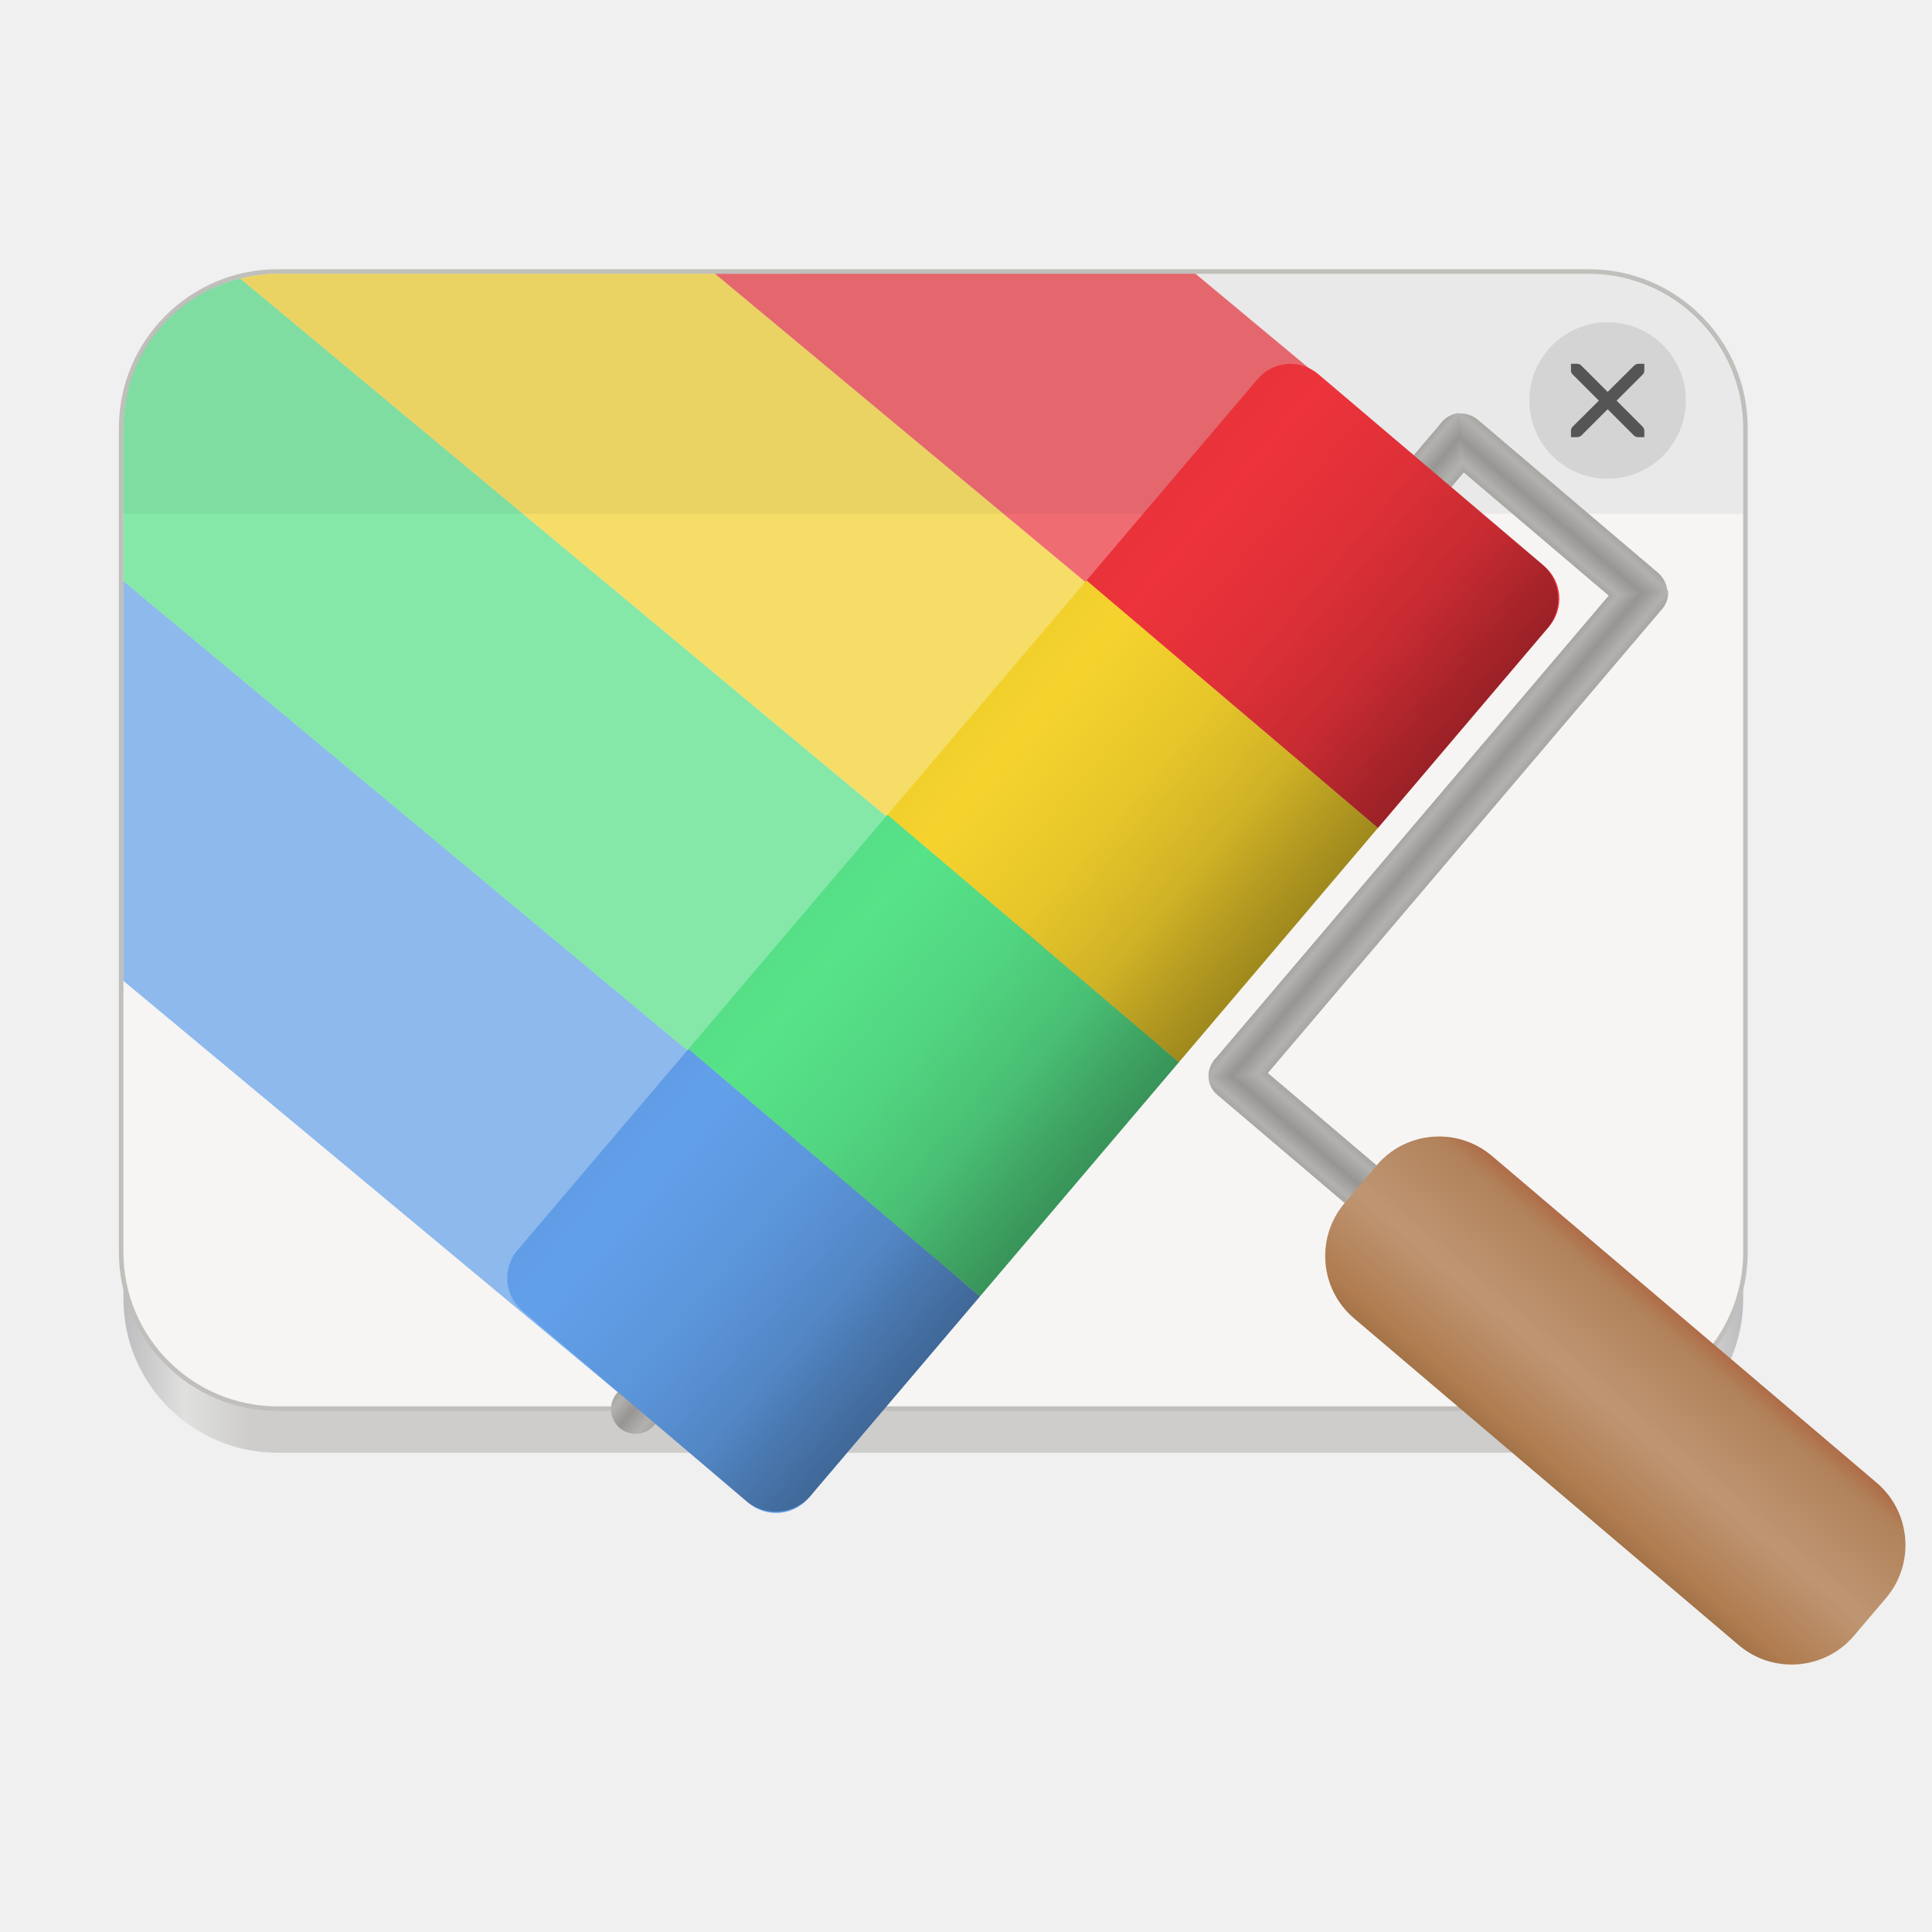
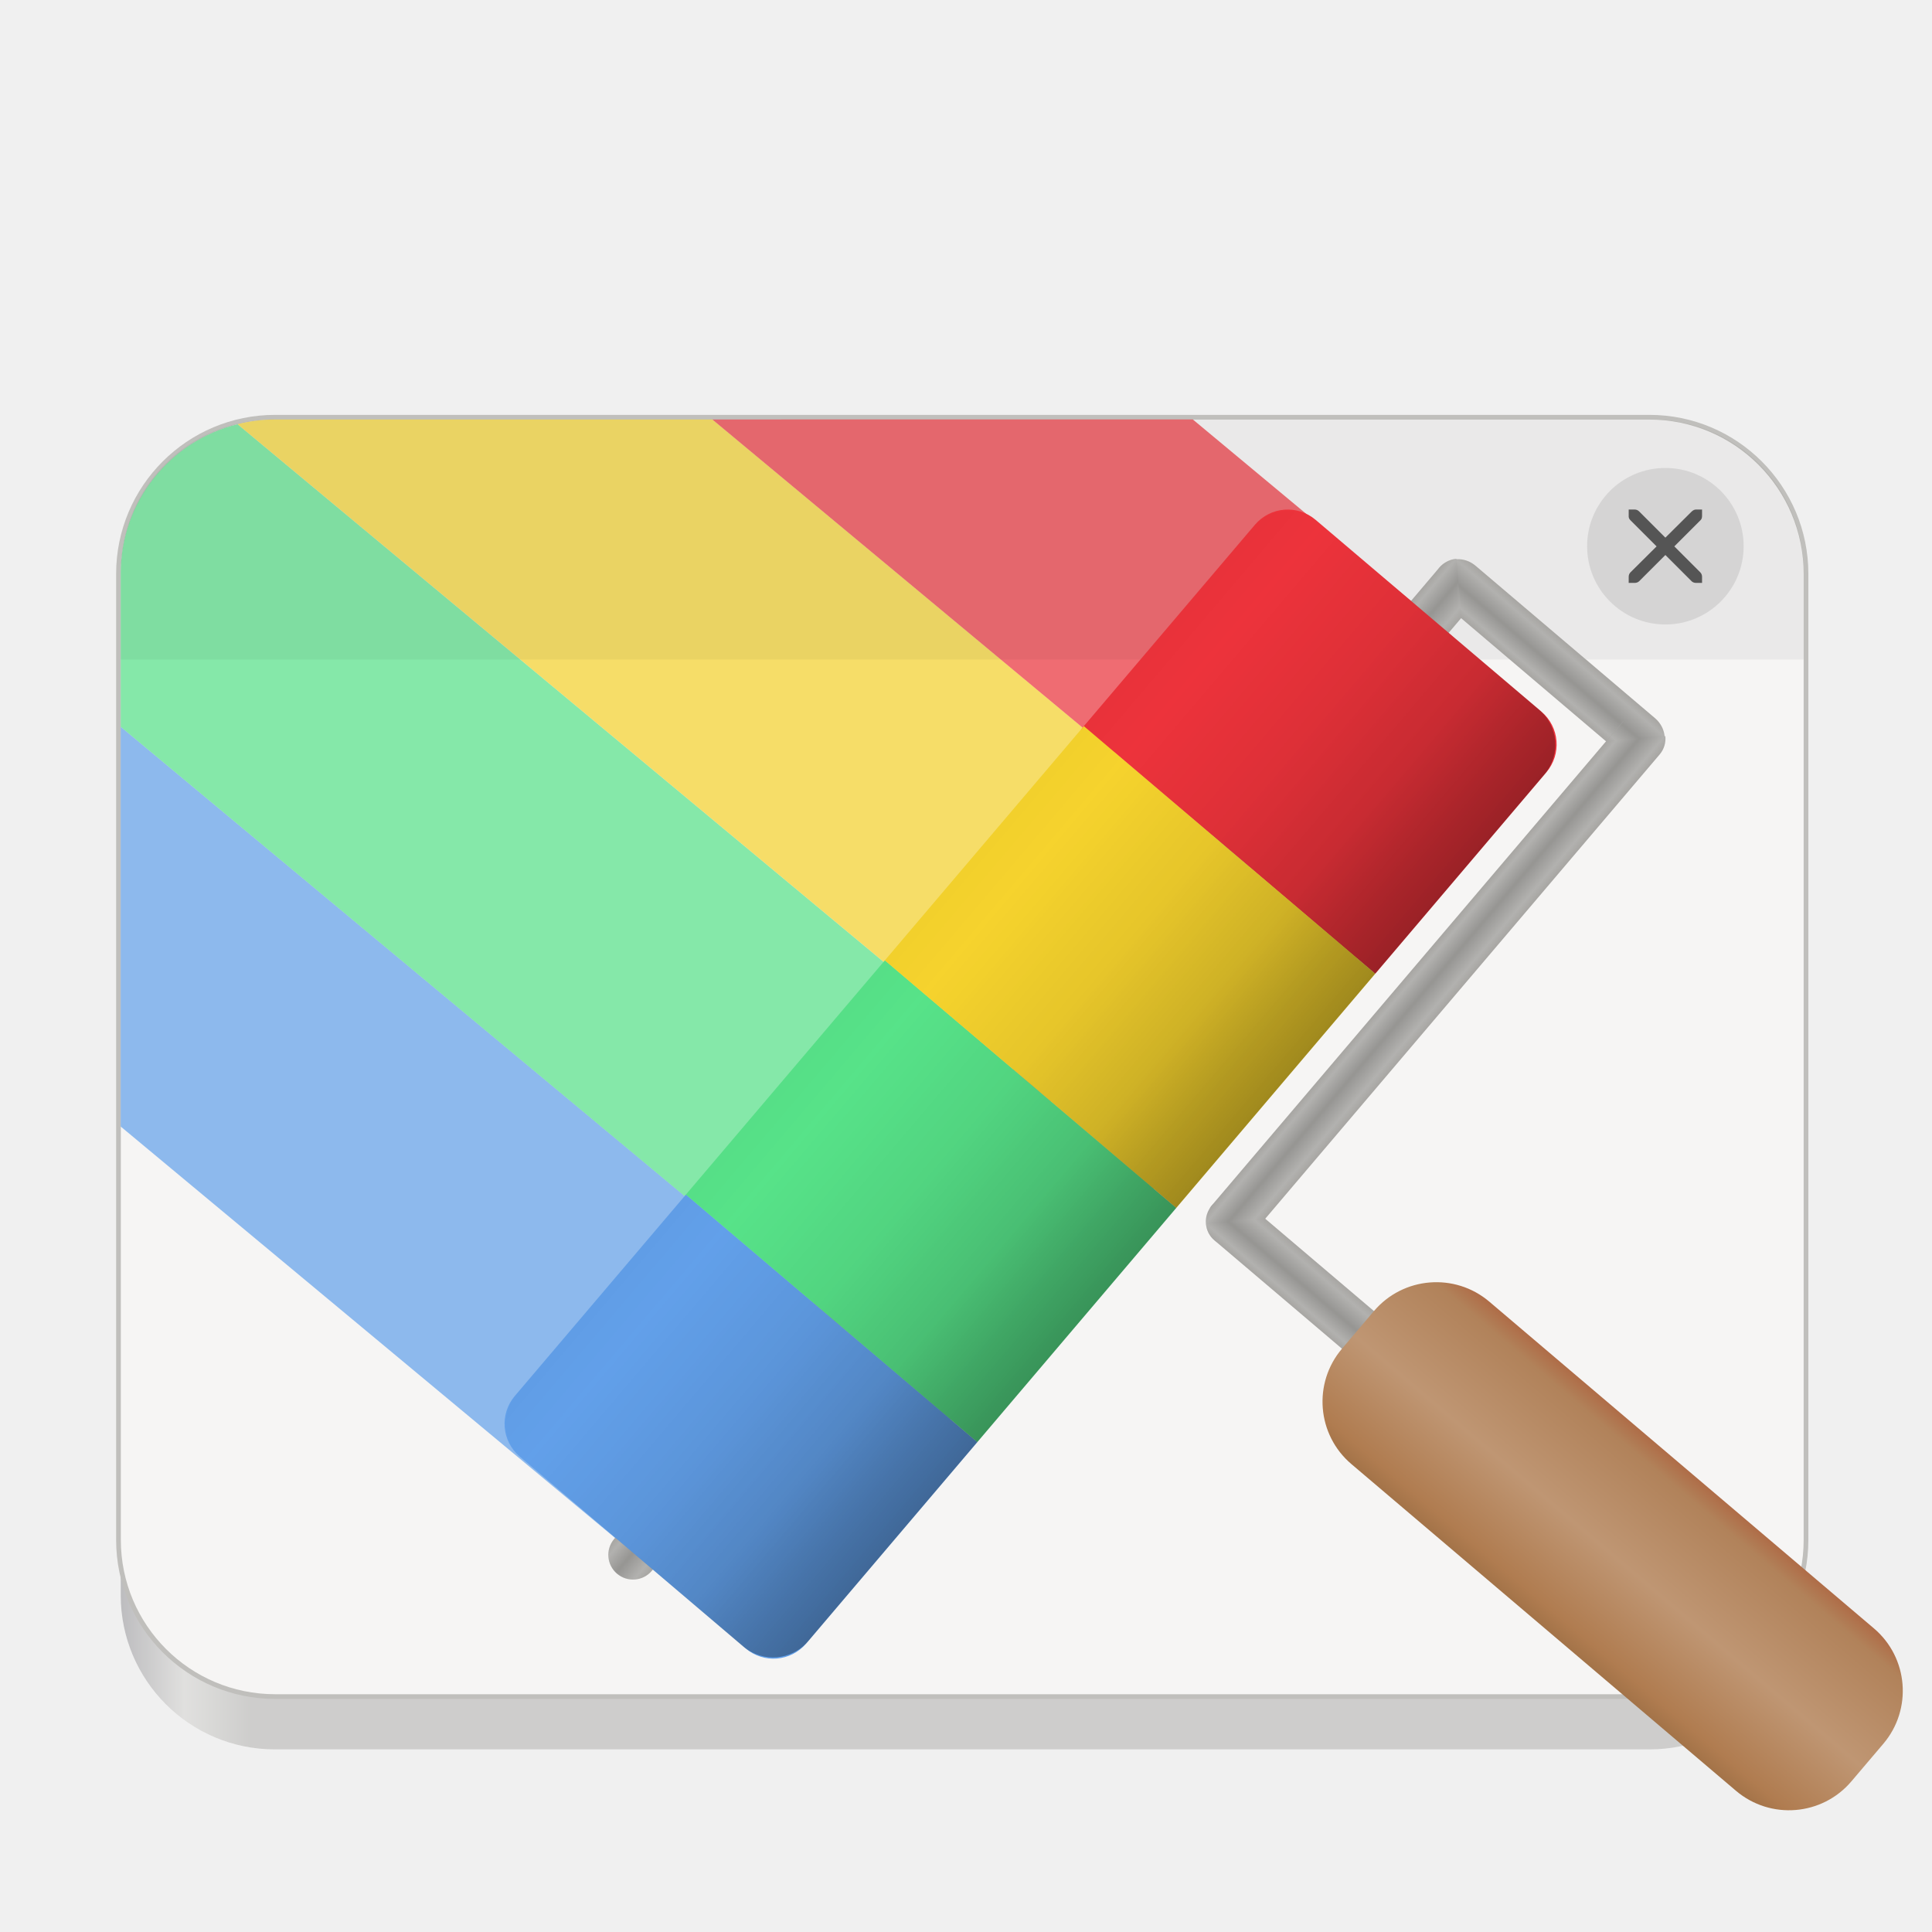
<svg xmlns="http://www.w3.org/2000/svg" xmlns:xlink="http://www.w3.org/1999/xlink" width="33.867mm" height="33.867mm" viewBox="0 0 33.867 33.867" version="1.1" id="svg5358">
  <defs id="defs5355">
-     <linearGradient xlink:href="#linearGradient1073" id="linearGradient2822" gradientUnits="userSpaceOnUse" gradientTransform="matrix(0.06338022,0,0,0.06798292,80.49656,204.7108)" x1="88.596" y1="-449.394" x2="536.596" y2="-449.394" />
+     <linearGradient xlink:href="#linearGradient1073" id="linearGradient2822" gradientUnits="userSpaceOnUse" gradientTransform="matrix(0.06585368,0,0,0.06798292,80.23102,209.9108)" x1="88.596" y1="-449.394" x2="536.596" y2="-449.394" />
    <linearGradient id="linearGradient1073">
      <stop style="stop-color:#77767b;stop-opacity:1" offset="0" id="stop1060" />
      <stop id="stop1062" offset="0.038" style="stop-color:#c0bfbc;stop-opacity:1" />
      <stop style="stop-color:#9a9996;stop-opacity:1" offset="0.077" id="stop1064" />
      <stop id="stop1067" offset="0.923" style="stop-color:#9a9996;stop-opacity:1" />
      <stop style="stop-color:#c0bfbc;stop-opacity:1" offset="0.962" id="stop1069" />
      <stop style="stop-color:#77767b;stop-opacity:1" offset="1" id="stop1071" />
    </linearGradient>
-     <linearGradient xlink:href="#linearGradient7165" id="linearGradient2816" gradientUnits="userSpaceOnUse" gradientTransform="matrix(0.1636575,-0.1854091,0.7648771,0.6365432,81.54113,223.9351)" x1="235.9" y1="-47.914" x2="235.9" y2="-20.8" />
+     <linearGradient xlink:href="#linearGradient7165" id="linearGradient2816" gradientUnits="userSpaceOnUse" gradientTransform="matrix(0.1636575,-0.1854091,0.7648771,0.6365432,81.49473,226.4894)" x1="235.9" y1="-47.914" x2="235.9" y2="-20.8" />
    <linearGradient id="linearGradient7165">
      <stop style="stop-color:#f6d32d;stop-opacity:1;" offset="0" id="stop7161" />
      <stop style="stop-color:#f6d32d;stop-opacity:1;" offset="1" id="stop7163" />
    </linearGradient>
-     <linearGradient xlink:href="#linearGradient2125" id="linearGradient2794" gradientUnits="userSpaceOnUse" gradientTransform="matrix(0.934279,0,0,0.934279,-79.7859,223.9751)" x1="236.163" y1="-15.941" x2="239.662" y2="-15.941" />
+     <linearGradient xlink:href="#linearGradient2125" id="linearGradient1936" gradientUnits="userSpaceOnUse" gradientTransform="matrix(0.934279,0,0,0.934279,-79.7859,223.9751)" x1="236.163" y1="-15.941" x2="239.662" y2="-15.941" />
    <linearGradient id="linearGradient2125">
      <stop id="stop2113" offset="0" style="stop-color:#d5d3cf;stop-opacity:1" />
      <stop style="stop-color:#e3e2df;stop-opacity:1" offset="0.142" id="stop2115" />
      <stop style="stop-color:#c0bfbc;stop-opacity:1" offset="0.462" id="stop2117" />
      <stop style="stop-color:#c0bfbc;stop-opacity:1" offset="0.482" id="stop2119" />
      <stop style="stop-color:#e3e2df;stop-opacity:1" offset="0.838" id="stop2121" />
      <stop id="stop2123" offset="1" style="stop-color:#d5d3cf;stop-opacity:1" />
    </linearGradient>
-     <linearGradient xlink:href="#linearGradient2125" id="linearGradient2796" gradientUnits="userSpaceOnUse" gradientTransform="matrix(0.6122859,0.7056792,-0.7056792,0.6122859,77.02667,-94.34664)" x1="236.163" y1="-15.941" x2="239.662" y2="-15.941" />
-     <linearGradient xlink:href="#linearGradient2125" id="linearGradient2798" gradientUnits="userSpaceOnUse" gradientTransform="matrix(0.6122859,0.7056792,-0.7056792,0.6122859,119.4977,-110.1874)" x1="236.163" y1="-15.941" x2="239.662" y2="-15.941" />
-     <linearGradient xlink:href="#linearGradient2125" id="linearGradient2800" gradientUnits="userSpaceOnUse" gradientTransform="matrix(0.7056792,-0.6122859,0.6122859,0.7056792,65.62997,261.4641)" x1="236.163" y1="-15.941" x2="239.662" y2="-15.941" />
-     <linearGradient xlink:href="#linearGradient7165" id="linearGradient2808" gradientUnits="userSpaceOnUse" gradientTransform="matrix(0.2471946,0,0,0.2471946,-118.0943,193.1958)" x1="235.9" y1="-47.914" x2="235.9" y2="-20.8" />
-     <linearGradient xlink:href="#linearGradient2183" id="linearGradient2810" gradientUnits="userSpaceOnUse" gradientTransform="matrix(0.2471946,0,0,0.2471946,-118.0943,193.1958)" x1="279.485" y1="-20.8" x2="279.485" y2="-47.914" />
+     <linearGradient xlink:href="#linearGradient2125" id="linearGradient1938" gradientUnits="userSpaceOnUse" gradientTransform="matrix(0.6122859,0.7056792,-0.7056792,0.6122859,77.02667,-94.34664)" x1="236.163" y1="-15.941" x2="239.662" y2="-15.941" />
+     <linearGradient xlink:href="#linearGradient2125" id="linearGradient1940" gradientUnits="userSpaceOnUse" gradientTransform="matrix(0.6122859,0.7056792,-0.7056792,0.6122859,119.4977,-110.1874)" x1="236.163" y1="-15.941" x2="239.662" y2="-15.941" />
+     <linearGradient xlink:href="#linearGradient2125" id="linearGradient1942" gradientUnits="userSpaceOnUse" gradientTransform="matrix(0.7056792,-0.6122859,0.6122859,0.7056792,65.62997,261.4641)" x1="236.163" y1="-15.941" x2="239.662" y2="-15.941" />
+     <linearGradient xlink:href="#linearGradient7165" id="linearGradient2808" gradientUnits="userSpaceOnUse" gradientTransform="matrix(0.2471946,0,0,0.2471946,-120.071,194.8141)" x1="235.9" y1="-47.914" x2="235.9" y2="-20.8" />
+     <linearGradient xlink:href="#linearGradient2183" id="linearGradient2810" gradientUnits="userSpaceOnUse" gradientTransform="matrix(0.2471946,0,0,0.2471946,-120.071,194.8141)" x1="279.485" y1="-20.8" x2="279.485" y2="-47.914" />
    <linearGradient id="linearGradient2183">
      <stop style="stop-color:#000000;stop-opacity:0.625;" offset="0" id="stop2173" />
      <stop style="stop-color:#000000;stop-opacity:0.478;" offset="0.133" id="stop2175" />
      <stop style="stop-color:#000000;stop-opacity:0.282;" offset="0.291" id="stop2177" />
      <stop style="stop-color:#000000;stop-opacity:0.118;" offset="0.542" id="stop2179" />
      <stop style="stop-color:#000000;stop-opacity:0;" offset="0.864" id="stop2181" />
      <stop style="stop-color:#000000;stop-opacity:0.031;" offset="1" id="stop2185" />
    </linearGradient>
-     <linearGradient xlink:href="#linearGradient2303" id="linearGradient2812" gradientUnits="userSpaceOnUse" gradientTransform="matrix(0.2645833,0,0,0.2645833,-85.93801,131.4224)" x1="93.438" y1="250.588" x2="107.553" y2="250.588" />
-     <linearGradient id="linearGradient2303">
-       <stop style="stop-color:#a37348;stop-opacity:1;" offset="0" id="stop2299" />
-       <stop style="stop-color:#b07c50;stop-opacity:1;" offset="0.086" id="stop2309" />
-       <stop style="stop-color:#bf9673;stop-opacity:1;" offset="0.467" id="stop2307" />
-       <stop style="stop-color:#b1825a;stop-opacity:1;" offset="0.904" id="stop2311" />
-       <stop style="stop-color:#af6c47;stop-opacity:1;" offset="1" id="stop2301" />
+     <linearGradient xlink:href="#linearGradient2303-3" id="linearGradient2812" gradientUnits="userSpaceOnUse" gradientTransform="matrix(0.2645833,0,0,0.2645833,-87.91469,133.0407)" x1="93.438" y1="250.588" x2="107.553" y2="250.588" />
+     <linearGradient id="linearGradient2303-3">
+       <stop style="stop-color:#a37348;stop-opacity:1;" offset="0" id="stop2299-0" />
+       <stop style="stop-color:#b07c50;stop-opacity:1;" offset="0.086" id="stop2309-7" />
+       <stop style="stop-color:#bf9673;stop-opacity:1;" offset="0.467" id="stop2307-8" />
+       <stop style="stop-color:#b1825a;stop-opacity:1;" offset="0.904" id="stop2311-6" />
+       <stop style="stop-color:#af6c47;stop-opacity:1;" offset="1" id="stop2301-8" />
    </linearGradient>
  </defs>
  <g id="layer1" transform="translate(-83.9488,-148.6941)">
-     <rect style="fill:#ffffff;fill-opacity:1;stroke:#deddda;stroke-width:0;stroke-linecap:round;stroke-linejoin:round;stroke-dasharray:none;stroke-dashoffset:34.5;paint-order:markers stroke fill" id="rect2748" width="28.394" height="19.854" x="86.112" y="154.305" ry="2.705" rx="2.705" />
-     <rect style="display:inline;opacity:0.488;fill:url(#linearGradient2822);fill-opacity:1;stroke:none;stroke-width:0.059;stroke-linecap:butt;stroke-linejoin:miter;stroke-miterlimit:4;stroke-dasharray:none;stroke-dashoffset:0;stroke-opacity:1;marker:none;marker-start:none;marker-mid:none;marker-end:none;paint-order:normal;enable-background:new" id="rect2750" width="28.394" height="20.667" x="86.112" y="153.493" rx="2.702" ry="2.702" />
-     <rect style="fill:#f6f5f4;fill-opacity:1;stroke:#c0bfbc;stroke-width:0.159;stroke-linecap:round;stroke-linejoin:round;stroke-dasharray:none;stroke-dashoffset:34.5;stroke-opacity:1;paint-order:markers stroke fill" id="rect2752" width="28.394" height="19.854" x="86.112" y="153.493" ry="2.705" rx="2.705" />
-     <path id="path2754" style="opacity:0.704;fill:#62a0ea;stroke:#000000;stroke-width:0;stroke-linecap:round;stroke-linejoin:round;stroke-dashoffset:34.5;paint-order:markers stroke fill" d="m 86.112,158.88 v 7.008 l 8.659,7.206 c 0.107,0.089 0.213,0.17 0.319,0.252 h 3.509 l 2.074,-2.35 z" />
-     <path id="path2756" style="opacity:0.704;fill:#57e389;fill-opacity:1;stroke:#000000;stroke-width:0;stroke-linecap:round;stroke-linejoin:round;stroke-dashoffset:34.5;paint-order:markers stroke fill" d="m 88.16,153.576 c -1.178,0.292 -2.048,1.35 -2.048,2.622 l 2e-6,2.683 14.56,12.117 3.566,-4.041 z" />
-     <path id="path2758" style="opacity:0.704;fill:url(#linearGradient2816);fill-opacity:1;stroke:#000000;stroke-width:0;stroke-linecap:round;stroke-linejoin:round;stroke-dashoffset:34.5;paint-order:markers stroke fill" d="m 88.816,153.493 c -0.227,0 -0.446,0.03 -0.657,0.083 l 16.079,13.381 3.567,-4.041 -11.323,-9.423 z" />
-     <path id="path2760" style="opacity:0.704;fill:#ed333b;stroke:#000000;stroke-width:0;stroke-linecap:round;stroke-linejoin:round;stroke-dashoffset:34.5;paint-order:markers stroke fill" d="m 96.482,153.493 11.323,9.423 3.067,-3.475 c 0.277,-0.314 -0.542,-1.432 -1.835,-2.509 l -4.133,-3.44 z" />
-     <path id="path2762" style="opacity:0.048;fill:#000000;fill-opacity:1;stroke:#000000;stroke-width:0;stroke-linecap:round;stroke-linejoin:round;stroke-dasharray:none;stroke-dashoffset:34.5;paint-order:markers stroke fill" d="m 88.78,153.493 c -1.478,0 -2.668,1.19 -2.668,2.668 v 1.54 h 28.394 v -1.54 c 0,-1.478 -1.19,-2.668 -2.668,-2.668 z" />
-     <circle style="opacity:0.189;fill:#7c7c7c;fill-opacity:1;stroke:#deddda;stroke-width:0;stroke-linecap:round;stroke-linejoin:round;stroke-dasharray:none;stroke-dashoffset:34.5;paint-order:markers stroke fill" id="circle2764" cx="112.13" cy="155.715" r="1.372" />
-     <path d="m 111.487,155.071 h 0.107 0.003 c 0.027,0.001 0.055,0.014 0.074,0.034 l 0.459,0.459 0.462,-0.459 c 0.029,-0.025 0.048,-0.033 0.074,-0.034 h 0.107 v 0.107 c 0,0.031 -0.004,0.059 -0.027,0.08 l -0.459,0.459 0.456,0.456 c 0.02,0.02 0.03,0.049 0.03,0.077 v 0.107 h -0.107 c -0.029,0 -0.057,-0.01 -0.077,-0.03 l -0.459,-0.459 -0.459,0.459 c -0.02,0.02 -0.049,0.03 -0.077,0.03 h -0.107 v -0.107 c 0,-0.029 0.01,-0.057 0.03,-0.077 l 0.459,-0.456 -0.459,-0.459 c -0.023,-0.021 -0.033,-0.05 -0.03,-0.08 z m 0,0" fill="#222222" id="path2766" style="opacity:0.601;fill:#000000;fill-opacity:1;stroke-width:0.107" />
-     <g id="g2776" transform="matrix(0.2615358,-0.04004218,0.04004218,0.2615358,44.51992,150.5827)">
-       <rect style="fill:url(#linearGradient2794);fill-opacity:1;stroke:#000000;stroke-width:0;stroke-linecap:round;stroke-linejoin:round;stroke-dashoffset:34.5;paint-order:markers stroke fill" id="rect2768" width="3.269" height="19.1" x="140.856" y="199.86" ry="1.75" rx="1.75" transform="rotate(-40.9467)" />
-       <path id="path2770" style="fill:url(#linearGradient2796);fill-opacity:1;stroke:#000000;stroke-width:0;stroke-linecap:round;stroke-linejoin:round;stroke-dashoffset:34.5;paint-order:markers stroke fill" d="m 174.815,112.925 c -0.684,0.594 -0.757,1.622 -0.163,2.306 0.594,0.684 1.621,0.756 2.305,0.162 l 62.585,-54.302 0.255,-3.913 c -0.418,-0.031 -0.848,0.1 -1.191,0.398 z" />
-       <path id="path2772" style="fill:url(#linearGradient2798);fill-opacity:1;stroke:#000000;stroke-width:0;stroke-linecap:round;stroke-linejoin:round;stroke-dashoffset:34.5;paint-order:markers stroke fill" d="m 217.286,97.084 c -0.684,0.594 -0.757,1.622 -0.163,2.306 0.594,0.684 1.622,0.757 2.306,0.163 l 31.72,-27.522 c 0.348,-0.302 0.536,-0.718 0.56,-1.143 l -3.91,-0.255 1.359,-1.179 c -0.051,0.035 -0.103,0.066 -0.151,0.107 z" />
-       <path id="path2774" style="fill:url(#linearGradient2800);fill-opacity:1;stroke:#000000;stroke-width:0;stroke-linecap:round;stroke-linejoin:round;stroke-dashoffset:34.5;paint-order:markers stroke fill" d="m 217.286,97.084 c -0.062,0.054 -0.118,0.113 -0.17,0.174 l 0.367,-0.318 c -0.068,0.043 -0.134,0.09 -0.196,0.144 z m -0.561,1.13 c -0.027,0.414 0.103,0.838 0.398,1.177 l 10.805,12.453 c 0.594,0.684 1.622,0.757 2.306,0.163 0.684,-0.594 0.757,-1.622 0.163,-2.306 l -9.746,-11.233 z" />
+     <rect style="display:inline;fill:#ffffff;fill-opacity:1;stroke:#deddda;stroke-width:0;stroke-linecap:round;stroke-linejoin:round;stroke-dasharray:none;stroke-dashoffset:34.5;paint-order:markers stroke fill;enable-background:new" id="rect2748" width="29.502" height="19.854" x="86.065" y="159.505" ry="2.705" rx="2.705" />
+     <rect style="display:inline;opacity:0.488;fill:url(#linearGradient2822);fill-opacity:1;stroke:none;stroke-width:0.061;stroke-linecap:butt;stroke-linejoin:miter;stroke-miterlimit:4;stroke-dasharray:none;stroke-dashoffset:0;stroke-opacity:1;marker:none;marker-start:none;marker-mid:none;marker-end:none;paint-order:normal;enable-background:new" id="rect2750" width="29.502" height="20.667" x="86.065" y="158.693" rx="2.702" ry="2.702" />
+     <rect style="display:inline;fill:#f6f5f4;fill-opacity:1;stroke:#c0bfbc;stroke-width:0.165;stroke-linecap:round;stroke-linejoin:round;stroke-dasharray:none;stroke-dashoffset:34.5;stroke-opacity:1;paint-order:markers stroke fill;enable-background:new" id="rect2752" width="29.499" height="22.344" x="86.067" y="156.049" ry="2.705" rx="2.705" />
+     <path id="path2754" style="display:inline;opacity:0.704;fill:#62a0ea;stroke:#000000;stroke-width:0;stroke-linecap:round;stroke-linejoin:round;stroke-dashoffset:34.5;paint-order:markers stroke fill;enable-background:new" d="m 86.065,161.434 v 7.008 l 8.659,7.206 c 0.107,0.089 0.213,0.17 0.319,0.252 h 3.509 l 2.074,-2.35 z" />
+     <path id="path2756" style="display:inline;opacity:0.704;fill:#57e389;fill-opacity:1;stroke:#000000;stroke-width:0;stroke-linecap:round;stroke-linejoin:round;stroke-dashoffset:34.5;paint-order:markers stroke fill;enable-background:new" d="m 88.113,156.13 c -1.178,0.292 -2.048,1.35 -2.048,2.622 v 2.683 l 14.56,12.117 3.566,-4.041 z" />
+     <path id="path2758" style="display:inline;opacity:0.704;fill:url(#linearGradient2816);fill-opacity:1;stroke:#000000;stroke-width:0;stroke-linecap:round;stroke-linejoin:round;stroke-dashoffset:34.5;paint-order:markers stroke fill;enable-background:new" d="m 88.77,156.047 c -0.227,0 -0.446,0.03 -0.657,0.083 l 16.079,13.381 3.567,-4.041 -11.323,-9.423 z" />
+     <path id="path2760" style="display:inline;opacity:0.704;fill:#ed333b;stroke:#000000;stroke-width:0;stroke-linecap:round;stroke-linejoin:round;stroke-dashoffset:34.5;paint-order:markers stroke fill;enable-background:new" d="m 96.435,156.047 11.323,9.423 3.067,-3.475 c 0.277,-0.314 -0.542,-1.432 -1.835,-2.509 l -4.133,-3.44 z" />
+     <path id="path2762" style="display:inline;opacity:0.048;fill:#000000;fill-opacity:1;stroke:#000000;stroke-width:0;stroke-linecap:round;stroke-linejoin:round;stroke-dasharray:none;stroke-dashoffset:34.5;paint-order:markers stroke fill;enable-background:new" d="m 88.734,156.047 c -1.478,0 -2.668,1.19 -2.668,2.668 v 1.54 l 29.5,0 v -1.54 c 0,-1.478 -1.19,-2.668 -2.668,-2.668 z" />
+     <circle style="display:inline;opacity:0.189;fill:#7c7c7c;fill-opacity:1;stroke:#deddda;stroke-width:0;stroke-linecap:round;stroke-linejoin:round;stroke-dasharray:none;stroke-dashoffset:34.5;paint-order:markers stroke fill;enable-background:new" id="circle2764" cx="113.142" cy="158.269" r="1.372" />
+     <path d="m 112.499,157.626 h 0.107 0.003 c 0.027,0.001 0.055,0.014 0.074,0.034 l 0.459,0.459 0.462,-0.459 c 0.029,-0.025 0.048,-0.033 0.074,-0.034 h 0.107 v 0.107 c 0,0.031 -0.004,0.059 -0.027,0.08 l -0.459,0.459 0.456,0.456 c 0.02,0.02 0.03,0.049 0.03,0.077 v 0.107 h -0.107 c -0.029,0 -0.057,-0.01 -0.077,-0.03 l -0.459,-0.459 -0.459,0.459 c -0.02,0.02 -0.049,0.03 -0.077,0.03 h -0.107 v -0.107 c 0,-0.029 0.01,-0.057 0.03,-0.077 l 0.459,-0.456 -0.459,-0.459 c -0.023,-0.021 -0.033,-0.05 -0.03,-0.08 z m 0,0" fill="#222222" id="path2766" style="display:inline;opacity:0.601;fill:#000000;fill-opacity:1;stroke-width:0.107;enable-background:new" />
+     <g id="g2776" transform="matrix(0.2615358,-0.04004218,0.04004218,0.2615358,44.47351,153.1369)" style="display:inline;enable-background:new">
+       <rect style="fill:url(#linearGradient1936);fill-opacity:1;stroke:#000000;stroke-width:0;stroke-linecap:round;stroke-linejoin:round;stroke-dashoffset:34.5;paint-order:markers stroke fill" id="rect2768" width="3.269" height="19.1" x="140.856" y="199.86" ry="1.75" rx="1.75" transform="rotate(-40.9467)" />
+       <path id="path2770" style="fill:url(#linearGradient1938);fill-opacity:1;stroke:#000000;stroke-width:0;stroke-linecap:round;stroke-linejoin:round;stroke-dashoffset:34.5;paint-order:markers stroke fill" d="m 174.815,112.925 c -0.684,0.594 -0.757,1.622 -0.163,2.306 0.594,0.684 1.621,0.756 2.305,0.162 l 62.585,-54.302 0.255,-3.913 c -0.418,-0.031 -0.848,0.1 -1.191,0.398 z" />
+       <path id="path2772" style="fill:url(#linearGradient1940);fill-opacity:1;stroke:#000000;stroke-width:0;stroke-linecap:round;stroke-linejoin:round;stroke-dashoffset:34.5;paint-order:markers stroke fill" d="m 217.286,97.084 c -0.684,0.594 -0.757,1.622 -0.163,2.306 0.594,0.684 1.622,0.757 2.306,0.163 l 31.72,-27.522 c 0.348,-0.302 0.536,-0.718 0.56,-1.143 l -3.91,-0.255 1.359,-1.179 c -0.051,0.035 -0.103,0.066 -0.151,0.107 z" />
+       <path id="path2774" style="fill:url(#linearGradient1942);fill-opacity:1;stroke:#000000;stroke-width:0;stroke-linecap:round;stroke-linejoin:round;stroke-dashoffset:34.5;paint-order:markers stroke fill" d="m 217.286,97.084 c -0.062,0.054 -0.118,0.113 -0.17,0.174 l 0.367,-0.318 c -0.068,0.043 -0.134,0.09 -0.196,0.144 z m -0.561,1.13 c -0.027,0.414 0.103,0.838 0.398,1.177 l 10.805,12.453 c 0.594,0.684 1.622,0.757 2.306,0.163 0.684,-0.594 0.757,-1.622 0.163,-2.306 l -9.746,-11.233 z" />
    </g>
-     <path id="path2778" style="fill:#000000;fill-opacity:0.215;stroke:#000000;stroke-width:0;stroke-linecap:round;stroke-linejoin:round;stroke-dashoffset:34.5;paint-order:markers stroke fill" d="m 109.525,155.935 c -0.066,0.005 -0.129,0.027 -0.187,0.062 -0.011,0.006 -0.021,0.013 -0.032,0.021 -0.006,0.004 -0.012,0.008 -0.018,0.013 -0.021,0.017 -0.041,0.035 -0.059,0.056 l -14.467,17.03 c -0.155,0.183 -0.133,0.454 0.05,0.609 0.183,0.155 0.454,0.133 0.609,-0.05 l 14.187,-16.7 2.541,2.159 -6.914,8.139 c -0.014,0.017 -0.026,0.034 -0.037,0.052 l 0.008,-0.009 c -0.055,0.084 -0.08,0.18 -0.071,0.274 0.002,0.024 0.007,0.048 0.013,0.072 7.5e-4,0.004 0.001,0.007 0.002,0.011 0.007,0.025 0.017,0.049 0.028,0.072 1.2e-4,5.1e-4 5.2e-4,0.002 8.3e-4,0.003 0.013,0.025 0.028,0.049 0.046,0.072 0.018,0.022 0.038,0.044 0.061,0.063 l 3.324,2.824 c 0.183,0.155 0.454,0.133 0.609,-0.05 0.155,-0.183 0.133,-0.455 -0.05,-0.61 l -2.995,-2.544 6.914,-8.138 c 0.079,-0.093 0.111,-0.209 0.1,-0.321 l -0.012,8.4e-4 c -0.012,-0.116 -0.069,-0.231 -0.169,-0.316 l -3.146,-2.672 c -0.099,-0.084 -0.221,-0.122 -0.337,-0.115 z" />
-     <path id="path2780" style="fill:#62a0ea;stroke:#000000;stroke-width:0;stroke-linecap:round;stroke-linejoin:round;stroke-dashoffset:34.5;paint-order:markers stroke fill" d="m 93.02,170.61 2.999,-3.53 v 0 l 5.108,4.339 v 0 l -2.999,3.53 c -0.271,0.319 -0.745,0.357 -1.064,0.086 l -3.958,-3.362 c -0.319,-0.271 -0.357,-0.745 -0.087,-1.064 z" />
-     <rect style="fill:#57e389;fill-opacity:1;stroke:#000000;stroke-width:0;stroke-linecap:round;stroke-linejoin:round;stroke-dashoffset:34.5;paint-order:markers stroke fill" id="rect2782" width="5.387" height="6.702" x="-65.168" y="181.352" ry="0" rx="0" transform="rotate(-49.65132)" />
-     <path id="path2784" style="fill:#ed333b;stroke:#000000;stroke-width:0;stroke-linecap:round;stroke-linejoin:round;stroke-dashoffset:34.5;paint-order:markers stroke fill" d="m 102.995,158.869 2.999,-3.53 c 0.271,-0.319 0.745,-0.357 1.064,-0.086 l 3.958,3.362 c 0.319,0.271 0.357,0.745 0.086,1.064 l -2.999,3.53 v 0 l -4.533,-3.851 c -0.319,-0.271 -0.846,-0.17 -0.575,-0.489 z" />
-     <rect style="fill:url(#linearGradient2808);fill-opacity:1;stroke:#000000;stroke-width:0;stroke-linecap:round;stroke-linejoin:round;stroke-dashoffset:34.5;paint-order:markers stroke fill" id="rect2786" width="5.387" height="6.702" x="-59.781" y="181.352" ry="0" rx="0" transform="rotate(-49.65132)" />
-     <rect style="opacity:0.56;fill:url(#linearGradient2810);fill-opacity:1;stroke:#000000;stroke-width:0;stroke-linecap:round;stroke-linejoin:round;stroke-dashoffset:34.5;paint-order:markers stroke fill" id="rect2788" width="21.548" height="6.702" x="-70.555" y="181.352" ry="0.808" rx="0.808" transform="rotate(-49.65132)" />
-     <rect style="fill:url(#linearGradient2812);fill-opacity:1;stroke:#000000;stroke-width:0;stroke-linecap:round;stroke-linejoin:round;stroke-dashoffset:34.5;paint-order:markers stroke fill" id="rect2790" width="3.735" height="11.716" x="-61.216" y="191.866" ry="1.435" rx="1.435" transform="rotate(-49.65132)" />
+     <path id="path2778" style="display:inline;fill:#000000;fill-opacity:0.215;stroke:#000000;stroke-width:0;stroke-linecap:round;stroke-linejoin:round;stroke-dashoffset:34.5;paint-order:markers stroke fill;enable-background:new" d="m 109.478,158.489 c -0.066,0.005 -0.129,0.027 -0.187,0.062 -0.011,0.006 -0.021,0.013 -0.032,0.021 -0.006,0.004 -0.012,0.008 -0.018,0.013 -0.021,0.017 -0.041,0.035 -0.059,0.056 l -14.467,17.03 c -0.155,0.183 -0.133,0.454 0.05,0.609 0.183,0.155 0.454,0.133 0.609,-0.05 l 14.187,-16.7 2.541,2.159 -6.914,8.139 c -0.014,0.017 -0.026,0.034 -0.037,0.052 l 0.008,-0.009 c -0.055,0.084 -0.08,0.18 -0.071,0.274 0.002,0.024 0.007,0.048 0.013,0.072 7.4e-4,0.004 10e-4,0.007 0.002,0.011 0.007,0.025 0.017,0.049 0.028,0.072 1.2e-4,5.2e-4 5.3e-4,0.002 8.2e-4,0.003 0.013,0.025 0.028,0.049 0.046,0.072 0.018,0.022 0.038,0.044 0.061,0.063 l 3.324,2.824 c 0.183,0.155 0.454,0.133 0.609,-0.05 0.155,-0.183 0.133,-0.455 -0.05,-0.61 l -2.995,-2.544 6.914,-8.138 c 0.079,-0.093 0.111,-0.209 0.1,-0.321 l -0.012,7.9e-4 c -0.012,-0.116 -0.069,-0.231 -0.169,-0.316 l -3.146,-2.672 c -0.099,-0.084 -0.221,-0.122 -0.337,-0.115 z" />
+     <path id="path2780" style="display:inline;fill:#62a0ea;stroke:#000000;stroke-width:0;stroke-linecap:round;stroke-linejoin:round;stroke-dashoffset:34.5;paint-order:markers stroke fill;enable-background:new" d="m 92.974,173.164 2.999,-3.53 v 0 l 5.108,4.339 v 0 l -2.999,3.53 c -0.271,0.319 -0.745,0.357 -1.064,0.086 l -3.958,-3.362 c -0.319,-0.271 -0.357,-0.745 -0.086,-1.064 z" />
+     <rect style="display:inline;fill:#57e389;fill-opacity:1;stroke:#000000;stroke-width:0;stroke-linecap:round;stroke-linejoin:round;stroke-dashoffset:34.5;paint-order:markers stroke fill;enable-background:new" id="rect2782" width="5.387" height="6.702" x="-67.145" y="182.97" ry="0" rx="0" transform="rotate(-49.65132)" />
+     <path id="path2784" style="display:inline;fill:#ed333b;stroke:#000000;stroke-width:0;stroke-linecap:round;stroke-linejoin:round;stroke-dashoffset:34.5;paint-order:markers stroke fill;enable-background:new" d="m 102.948,161.423 2.999,-3.53 c 0.271,-0.319 0.745,-0.357 1.064,-0.086 l 3.958,3.362 c 0.319,0.271 0.357,0.745 0.086,1.064 l -2.999,3.53 v 0 l -4.533,-3.851 c -0.319,-0.271 -0.846,-0.17 -0.575,-0.489 z" />
+     <rect style="display:inline;fill:url(#linearGradient2808);fill-opacity:1;stroke:#000000;stroke-width:0;stroke-linecap:round;stroke-linejoin:round;stroke-dashoffset:34.5;paint-order:markers stroke fill;enable-background:new" id="rect2786" width="5.387" height="6.702" x="-61.758" y="182.97" ry="0" rx="0" transform="rotate(-49.65132)" />
+     <rect style="display:inline;opacity:0.56;fill:url(#linearGradient2810);fill-opacity:1;stroke:#000000;stroke-width:0;stroke-linecap:round;stroke-linejoin:round;stroke-dashoffset:34.5;paint-order:markers stroke fill;enable-background:new" id="rect2788" width="21.548" height="6.702" x="-72.532" y="182.97" ry="0.808" rx="0.808" transform="rotate(-49.65132)" />
+     <rect style="display:inline;fill:url(#linearGradient2812);fill-opacity:1;stroke:#000000;stroke-width:0;stroke-linecap:round;stroke-linejoin:round;stroke-dashoffset:34.5;paint-order:markers stroke fill;enable-background:new" id="rect2790" width="3.735" height="11.716" x="-63.193" y="193.484" ry="1.435" rx="1.435" transform="rotate(-49.65132)" />
  </g>
</svg>
